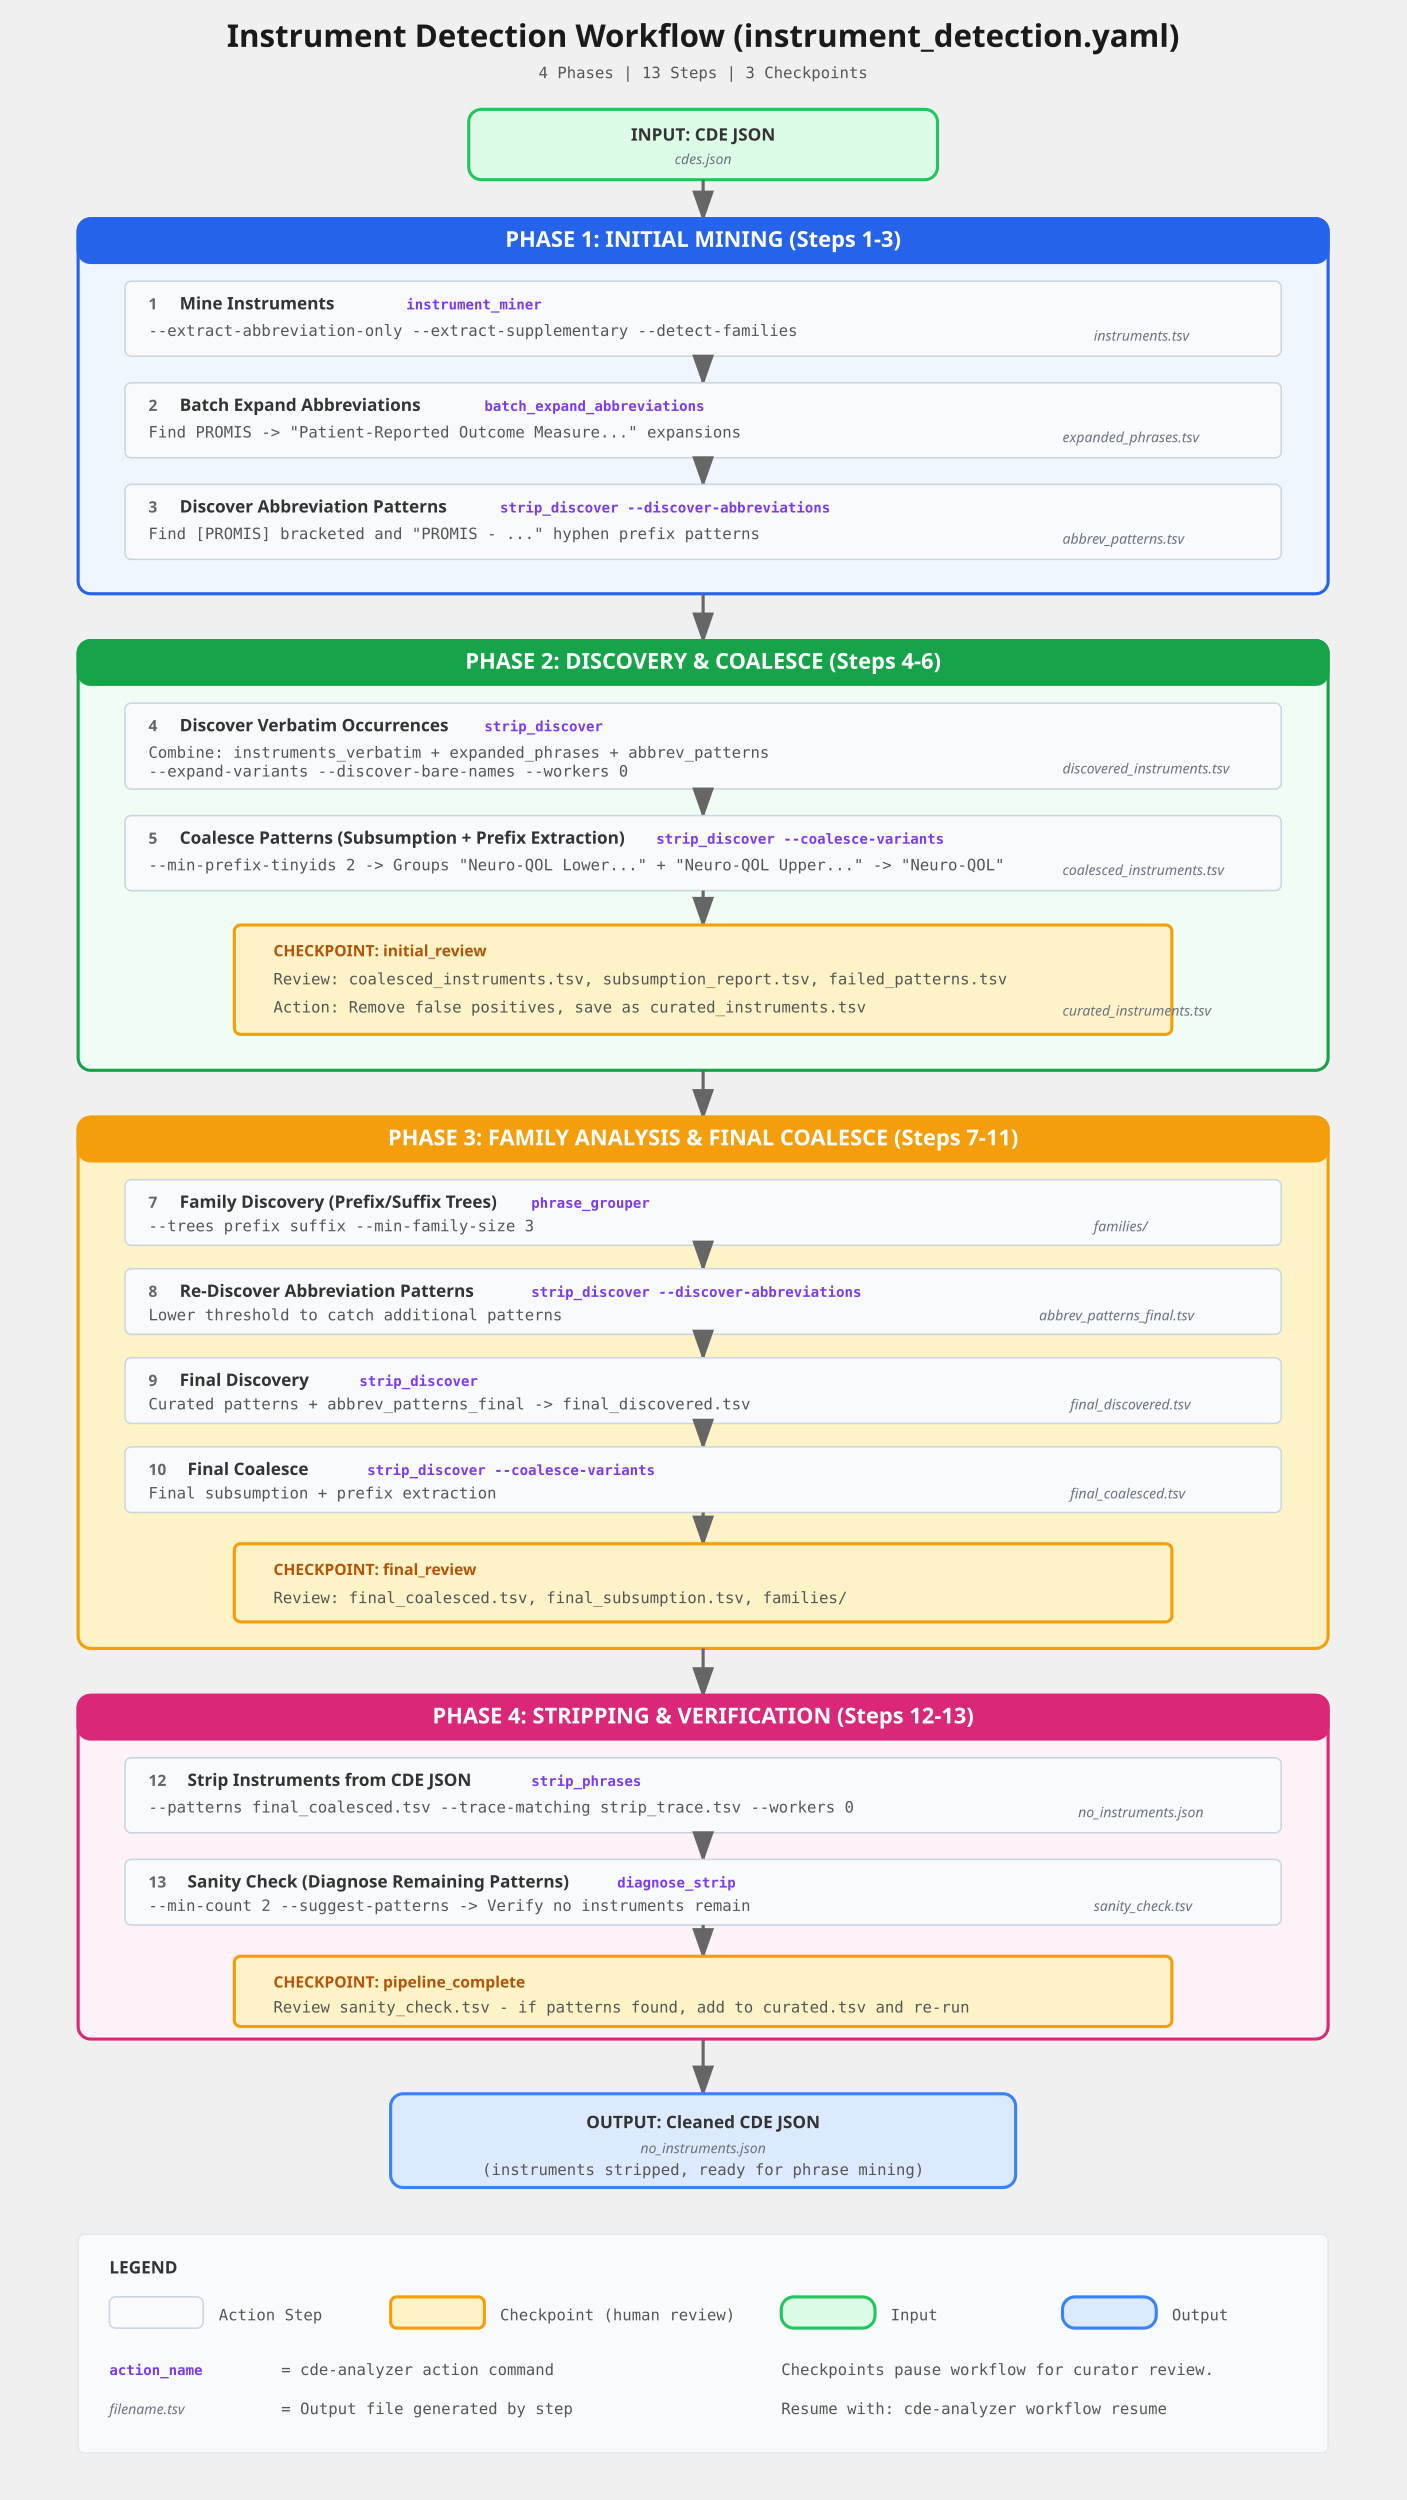
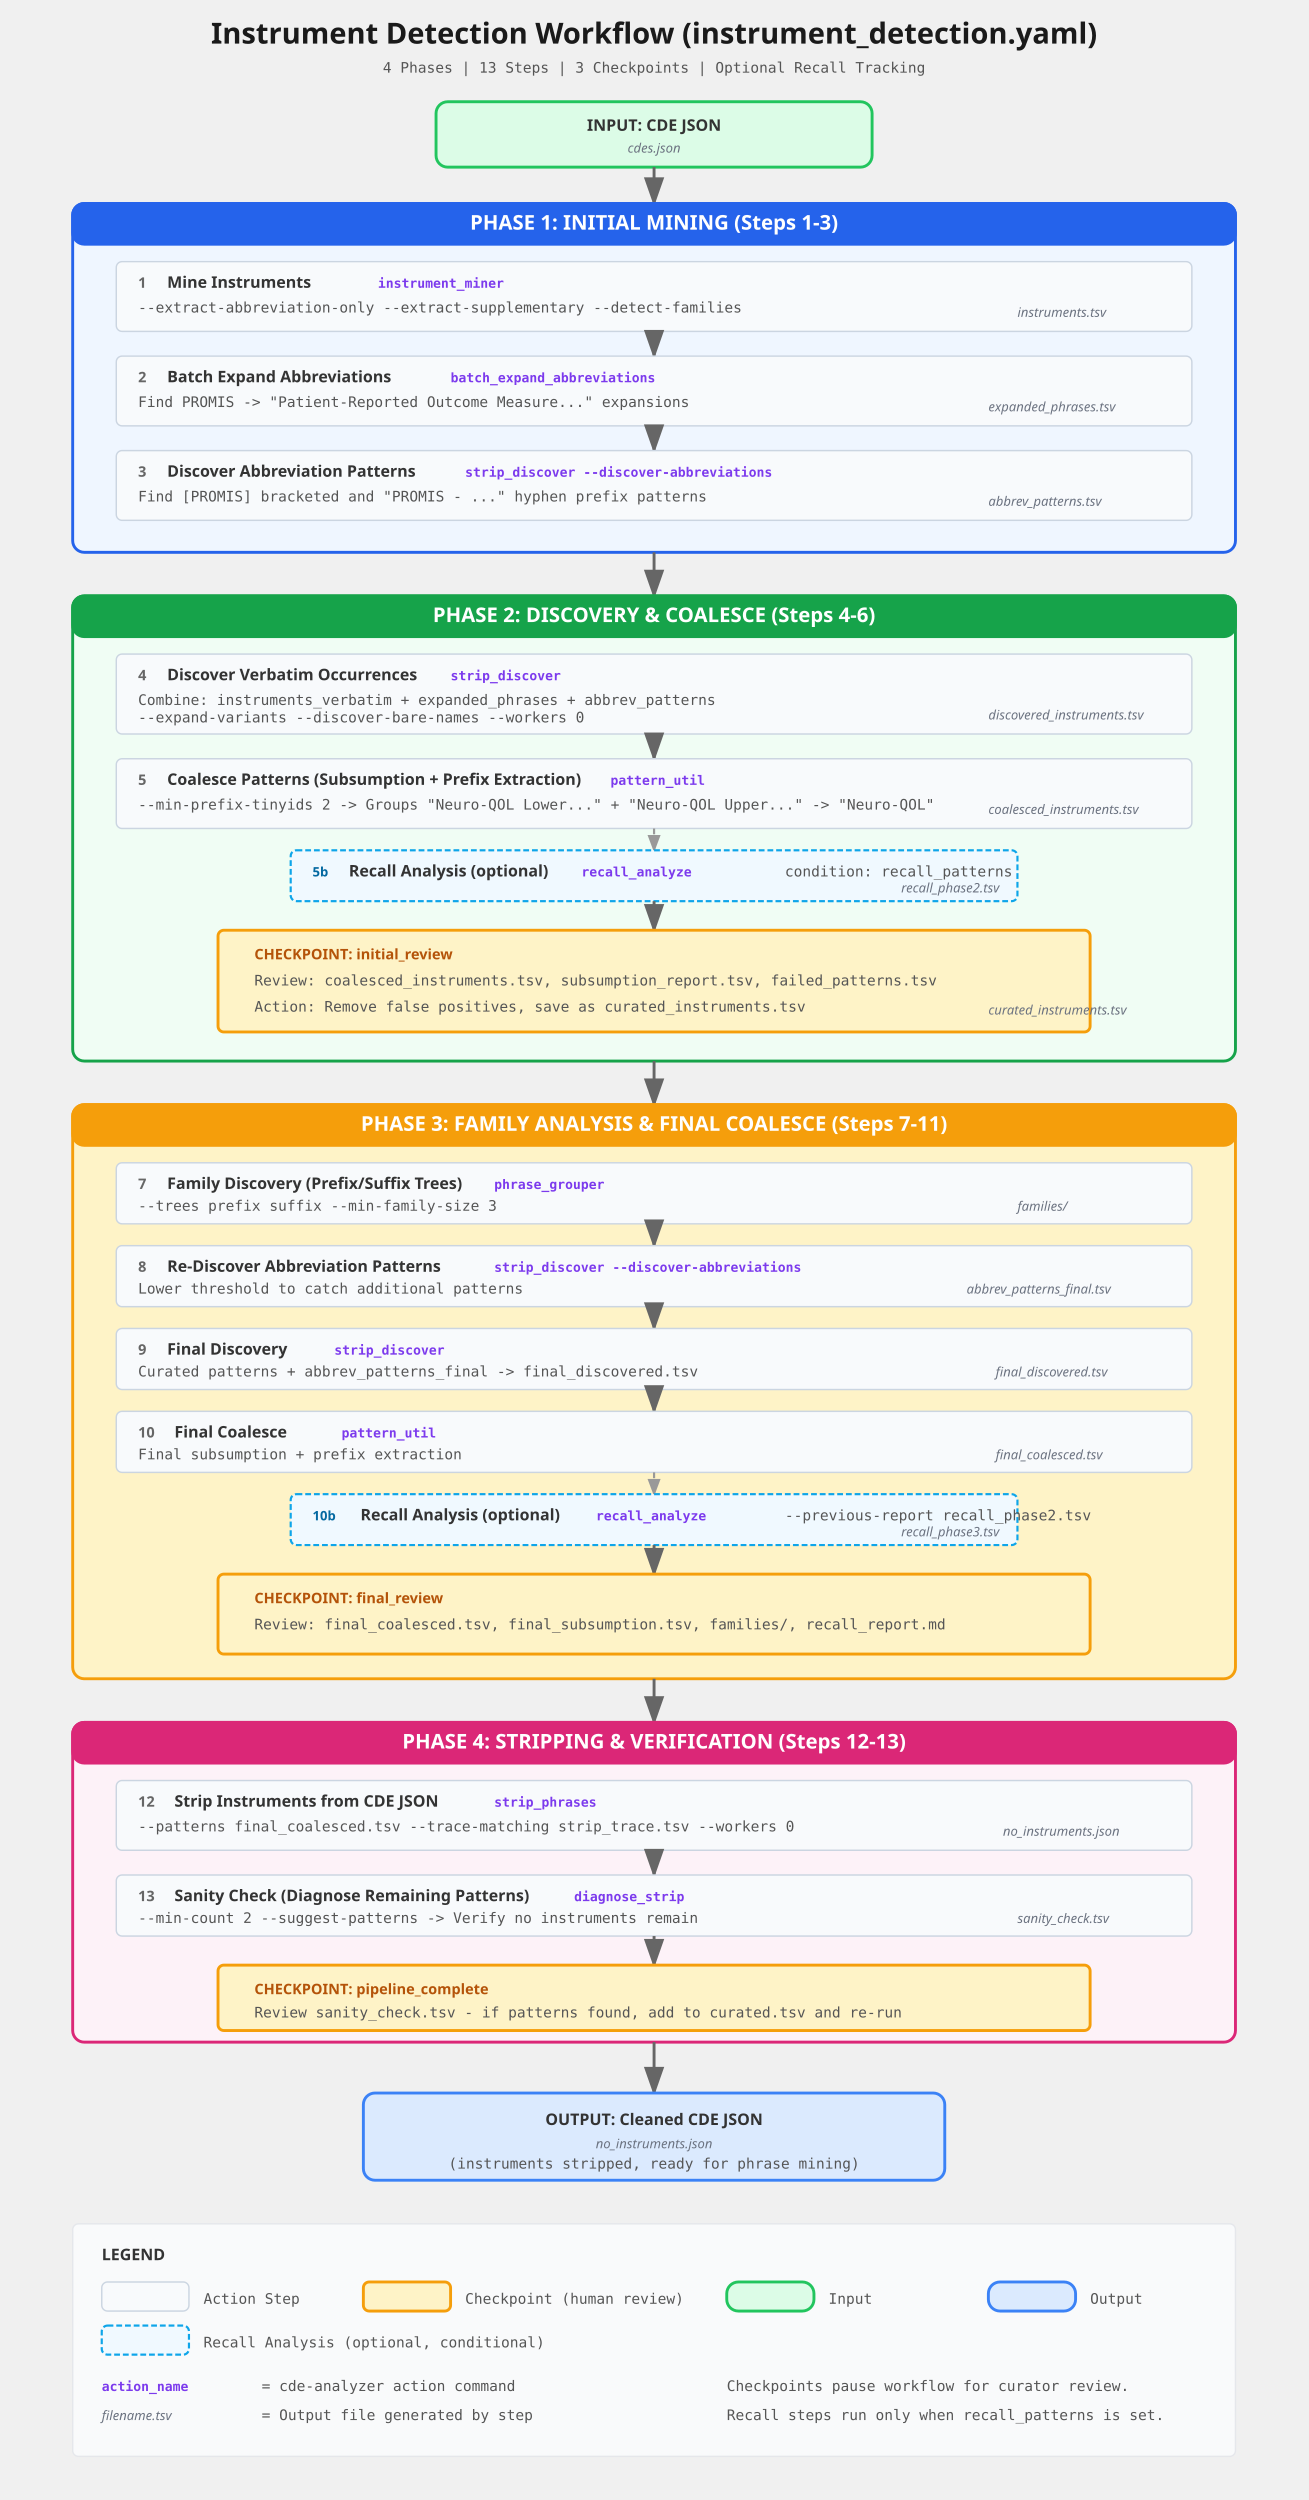
- <svg xmlns="http://www.w3.org/2000/svg" viewBox="0 0 900 1600" width="900" height="1600">
+ <svg xmlns="http://www.w3.org/2000/svg" viewBox="0 0 900 1720" width="900" height="1720">
  <defs>
    <style>
      .title { font: bold 20px sans-serif; fill: #1a1a1a; }
      .phase-title { font: bold 14px sans-serif; fill: #ffffff; }
      .step-title { font: bold 11px sans-serif; fill: #333333; }
      .step-text { font: 10px monospace; fill: #555555; }
      .step-num { font: bold 10px sans-serif; fill: #666666; }
      .arrow { stroke: #666666; stroke-width: 2; fill: none; marker-end: url(#arrowhead); }
      .arrow-dashed { stroke: #999999; stroke-width: 1.5; fill: none; stroke-dasharray: 4,2; marker-end: url(#arrowhead-gray); }
      .phase-box { stroke-width: 2; rx: 8; }
      .step-box { fill: #f8fafc; stroke: #cbd5e1; stroke-width: 1; rx: 4; }
      .checkpoint-box { fill: #fef3c7; stroke: #f59e0b; stroke-width: 2; rx: 4; }
+       .recall-box { fill: #f0f9ff; stroke: #0ea5e9; stroke-width: 1.5; stroke-dasharray: 4,2; rx: 4; }
      .input-box { fill: #dcfce7; stroke: #22c55e; stroke-width: 2; rx: 8; }
      .output-box { fill: #dbeafe; stroke: #3b82f6; stroke-width: 2; rx: 8; }
      .file-label { font: italic 9px sans-serif; fill: #6b7280; }
      .action-label { font: bold 9px monospace; fill: #7c3aed; }
      .checkpoint-label { font: bold 10px sans-serif; fill: #b45309; }
+       .recall-label { font: bold 9px sans-serif; fill: #0369a1; }
    </style>
    <marker id="arrowhead" markerWidth="10" markerHeight="7" refX="9" refY="3.5" orient="auto">
      <polygon points="0 0, 10 3.5, 0 7" fill="#666666" />
    </marker>
    <marker id="arrowhead-gray" markerWidth="8" markerHeight="6" refX="7" refY="3" orient="auto">
      <polygon points="0 0, 8 3, 0 6" fill="#999999" />
    </marker>
  </defs>
  <text x="450" y="30" text-anchor="middle" class="title">Instrument Detection Workflow (instrument_detection.yaml)</text>
-   <text x="450" y="50" text-anchor="middle" class="step-text">4 Phases | 13 Steps | 3 Checkpoints</text>
+   <text x="450" y="50" text-anchor="middle" class="step-text">4 Phases | 13 Steps | 3 Checkpoints | Optional Recall Tracking</text>
  <rect x="300" y="70" width="300" height="45" class="input-box" />
  <text x="450" y="90" text-anchor="middle" class="step-title">INPUT: CDE JSON</text>
  <text x="450" y="105" text-anchor="middle" class="file-label">cdes.json</text>
  <path d="M450,115 L450,140" class="arrow" />
  <rect x="50" y="140" width="800" height="240" fill="#eff6ff" class="phase-box" style="stroke: #2563eb;" />
  <rect x="50" y="140" width="800" height="28" fill="#2563eb" class="phase-box" style="stroke: #2563eb;" />
  <text x="450" y="158" text-anchor="middle" class="phase-title">PHASE 1: INITIAL MINING (Steps 1-3)</text>
  <rect x="80" y="180" width="740" height="48" class="step-box" />
  <text x="95" y="198" class="step-num">1</text>
  <text x="115" y="198" class="step-title">Mine Instruments</text>
  <text x="260" y="198" class="action-label">instrument_miner</text>
  <text x="95" y="215" class="step-text">--extract-abbreviation-only --extract-supplementary --detect-families</text>
  <text x="700" y="218" class="file-label">instruments.tsv</text>
  <path d="M450,228 L450,245" class="arrow" />
  <rect x="80" y="245" width="740" height="48" class="step-box" />
  <text x="95" y="263" class="step-num">2</text>
  <text x="115" y="263" class="step-title">Batch Expand Abbreviations</text>
  <text x="310" y="263" class="action-label">batch_expand_abbreviations</text>
  <text x="95" y="280" class="step-text">Find PROMIS -&gt; "Patient-Reported Outcome Measure..." expansions</text>
  <text x="680" y="283" class="file-label">expanded_phrases.tsv</text>
  <path d="M450,293 L450,310" class="arrow" />
  <rect x="80" y="310" width="740" height="48" class="step-box" />
  <text x="95" y="328" class="step-num">3</text>
  <text x="115" y="328" class="step-title">Discover Abbreviation Patterns</text>
  <text x="320" y="328" class="action-label">strip_discover --discover-abbreviations</text>
  <text x="95" y="345" class="step-text">Find [PROMIS] bracketed and "PROMIS - ..." hyphen prefix patterns</text>
  <text x="680" y="348" class="file-label">abbrev_patterns.tsv</text>
  <path d="M450,380 L450,410" class="arrow" />
-   <rect x="50" y="410" width="800" height="275" fill="#f0fdf4" class="phase-box" style="stroke: #16a34a;" />
+   <rect x="50" y="410" width="800" height="320" fill="#f0fdf4" class="phase-box" style="stroke: #16a34a;" />
  <rect x="50" y="410" width="800" height="28" fill="#16a34a" class="phase-box" style="stroke: #16a34a;" />
  <text x="450" y="428" text-anchor="middle" class="phase-title">PHASE 2: DISCOVERY &amp; COALESCE (Steps 4-6)</text>
  <rect x="80" y="450" width="740" height="55" class="step-box" />
  <text x="95" y="468" class="step-num">4</text>
  <text x="115" y="468" class="step-title">Discover Verbatim Occurrences</text>
  <text x="310" y="468" class="action-label">strip_discover</text>
  <text x="95" y="485" class="step-text">Combine: instruments_verbatim + expanded_phrases + abbrev_patterns</text>
  <text x="95" y="497" class="step-text">--expand-variants --discover-bare-names --workers 0</text>
  <text x="680" y="495" class="file-label">discovered_instruments.tsv</text>
  <path d="M450,505 L450,522" class="arrow" />
  <rect x="80" y="522" width="740" height="48" class="step-box" />
  <text x="95" y="540" class="step-num">5</text>
  <text x="115" y="540" class="step-title">Coalesce Patterns (Subsumption + Prefix Extraction)</text>
-   <text x="420" y="540" class="action-label">strip_discover --coalesce-variants</text>
+   <text x="420" y="540" class="action-label">pattern_util</text>
  <text x="95" y="557" class="step-text">--min-prefix-tinyids 2 -&gt; Groups "Neuro-QOL Lower..." + "Neuro-QOL Upper..." -&gt; "Neuro-QOL"</text>
  <text x="680" y="560" class="file-label">coalesced_instruments.tsv</text>
-   <path d="M450,570 L450,592" class="arrow" />
-   <rect x="150" y="592" width="600" height="70" class="checkpoint-box" />
-   <text x="175" y="612" class="checkpoint-label">CHECKPOINT: initial_review</text>
-   <text x="175" y="630" class="step-text">Review: coalesced_instruments.tsv, subsumption_report.tsv, failed_patterns.tsv</text>
-   <text x="175" y="648" class="step-text">Action: Remove false positives, save as curated_instruments.tsv</text>
-   <text x="680" y="650" class="file-label">curated_instruments.tsv</text>
-   <path d="M450,685 L450,715" class="arrow" />
-   <rect x="50" y="715" width="800" height="340" fill="#fef3c7" class="phase-box" style="stroke: #f59e0b;" />
-   <rect x="50" y="715" width="800" height="28" fill="#f59e0b" class="phase-box" style="stroke: #f59e0b;" />
-   <text x="450" y="733" text-anchor="middle" class="phase-title">PHASE 3: FAMILY ANALYSIS &amp; FINAL COALESCE (Steps 7-11)</text>
-   <rect x="80" y="755" width="740" height="42" class="step-box" />
-   <text x="95" y="773" class="step-num">7</text>
-   <text x="115" y="773" class="step-title">Family Discovery (Prefix/Suffix Trees)</text>
-   <text x="340" y="773" class="action-label">phrase_grouper</text>
-   <text x="95" y="788" class="step-text">--trees prefix suffix --min-family-size 3</text>
-   <text x="700" y="788" class="file-label">families/</text>
-   <path d="M450,797 L450,812" class="arrow" />
-   <rect x="80" y="812" width="740" height="42" class="step-box" />
-   <text x="95" y="830" class="step-num">8</text>
-   <text x="115" y="830" class="step-title">Re-Discover Abbreviation Patterns</text>
-   <text x="340" y="830" class="action-label">strip_discover --discover-abbreviations</text>
-   <text x="95" y="845" class="step-text">Lower threshold to catch additional patterns</text>
-   <text x="665" y="845" class="file-label">abbrev_patterns_final.tsv</text>
-   <path d="M450,854 L450,869" class="arrow" />
-   <rect x="80" y="869" width="740" height="42" class="step-box" />
-   <text x="95" y="887" class="step-num">9</text>
-   <text x="115" y="887" class="step-title">Final Discovery</text>
-   <text x="230" y="887" class="action-label">strip_discover</text>
-   <text x="95" y="902" class="step-text">Curated patterns + abbrev_patterns_final -&gt; final_discovered.tsv</text>
-   <text x="685" y="902" class="file-label">final_discovered.tsv</text>
-   <path d="M450,911 L450,926" class="arrow" />
-   <rect x="80" y="926" width="740" height="42" class="step-box" />
-   <text x="95" y="944" class="step-num">10</text>
-   <text x="120" y="944" class="step-title">Final Coalesce</text>
-   <text x="235" y="944" class="action-label">strip_discover --coalesce-variants</text>
-   <text x="95" y="959" class="step-text">Final subsumption + prefix extraction</text>
-   <text x="685" y="959" class="file-label">final_coalesced.tsv</text>
-   <path d="M450,968 L450,988" class="arrow" />
-   <rect x="150" y="988" width="600" height="50" class="checkpoint-box" />
-   <text x="175" y="1008" class="checkpoint-label">CHECKPOINT: final_review</text>
-   <text x="175" y="1026" class="step-text">Review: final_coalesced.tsv, final_subsumption.tsv, families/</text>
-   <path d="M450,1055 L450,1085" class="arrow" />
-   <rect x="50" y="1085" width="800" height="220" fill="#fdf2f8" class="phase-box" style="stroke: #db2777;" />
-   <rect x="50" y="1085" width="800" height="28" fill="#db2777" class="phase-box" style="stroke: #db2777;" />
-   <text x="450" y="1103" text-anchor="middle" class="phase-title">PHASE 4: STRIPPING &amp; VERIFICATION (Steps 12-13)</text>
-   <rect x="80" y="1125" width="740" height="48" class="step-box" />
-   <text x="95" y="1143" class="step-num">12</text>
-   <text x="120" y="1143" class="step-title">Strip Instruments from CDE JSON</text>
-   <text x="340" y="1143" class="action-label">strip_phrases</text>
-   <text x="95" y="1160" class="step-text">--patterns final_coalesced.tsv --trace-matching strip_trace.tsv --workers 0</text>
-   <text x="690" y="1163" class="file-label">no_instruments.json</text>
-   <path d="M450,1173 L450,1190" class="arrow" />
-   <rect x="80" y="1190" width="740" height="42" class="step-box" />
-   <text x="95" y="1208" class="step-num">13</text>
-   <text x="120" y="1208" class="step-title">Sanity Check (Diagnose Remaining Patterns)</text>
-   <text x="395" y="1208" class="action-label">diagnose_strip</text>
-   <text x="95" y="1223" class="step-text">--min-count 2 --suggest-patterns -&gt; Verify no instruments remain</text>
-   <text x="700" y="1223" class="file-label">sanity_check.tsv</text>
-   <path d="M450,1232 L450,1252" class="arrow" />
-   <rect x="150" y="1252" width="600" height="45" class="checkpoint-box" />
-   <text x="175" y="1272" class="checkpoint-label">CHECKPOINT: pipeline_complete</text>
-   <text x="175" y="1288" class="step-text">Review sanity_check.tsv - if patterns found, add to curated.tsv and re-run</text>
-   <path d="M450,1305 L450,1340" class="arrow" />
-   <rect x="250" y="1340" width="400" height="60" class="output-box" />
-   <text x="450" y="1362" text-anchor="middle" class="step-title">OUTPUT: Cleaned CDE JSON</text>
-   <text x="450" y="1378" text-anchor="middle" class="file-label">no_instruments.json</text>
-   <text x="450" y="1392" text-anchor="middle" class="step-text">(instruments stripped, ready for phrase mining)</text>
-   <rect x="50" y="1430" width="800" height="140" fill="#f9fafb" stroke="#e5e7eb" stroke-width="1" rx="4" />
-   <text x="70" y="1455" class="step-title">LEGEND</text>
-   <rect x="70" y="1470" width="60" height="20" class="step-box" />
-   <text x="140" y="1485" class="step-text">Action Step</text>
-   <rect x="250" y="1470" width="60" height="20" class="checkpoint-box" />
-   <text x="320" y="1485" class="step-text">Checkpoint (human review)</text>
-   <rect x="500" y="1470" width="60" height="20" class="input-box" />
-   <text x="570" y="1485" class="step-text">Input</text>
-   <rect x="680" y="1470" width="60" height="20" class="output-box" />
-   <text x="750" y="1485" class="step-text">Output</text>
-   <text x="70" y="1520" class="action-label">action_name</text>
-   <text x="180" y="1520" class="step-text">= cde-analyzer action command</text>
-   <text x="70" y="1545" class="file-label">filename.tsv</text>
-   <text x="180" y="1545" class="step-text">= Output file generated by step</text>
-   <text x="500" y="1520" class="step-text">Checkpoints pause workflow for curator review.</text>
-   <text x="500" y="1545" class="step-text">Resume with: cde-analyzer workflow resume</text>
+   <path d="M450,570 L450,585" class="arrow-dashed" />
+   <rect x="200" y="585" width="500" height="35" class="recall-box" />
+   <text x="215" y="603" class="recall-label">5b</text>
+   <text x="240" y="603" class="step-title">Recall Analysis (optional)</text>
+   <text x="400" y="603" class="action-label">recall_analyze</text>
+   <text x="540" y="603" class="step-text">condition: recall_patterns</text>
+   <text x="620" y="614" class="file-label">recall_phase2.tsv</text>
+   <path d="M450,620 L450,640" class="arrow" />
+   <rect x="150" y="640" width="600" height="70" class="checkpoint-box" />
+   <text x="175" y="660" class="checkpoint-label">CHECKPOINT: initial_review</text>
+   <text x="175" y="678" class="step-text">Review: coalesced_instruments.tsv, subsumption_report.tsv, failed_patterns.tsv</text>
+   <text x="175" y="696" class="step-text">Action: Remove false positives, save as curated_instruments.tsv</text>
+   <text x="680" y="698" class="file-label">curated_instruments.tsv</text>
+   <path d="M450,730 L450,760" class="arrow" />
+   <rect x="50" y="760" width="800" height="395" fill="#fef3c7" class="phase-box" style="stroke: #f59e0b;" />
+   <rect x="50" y="760" width="800" height="28" fill="#f59e0b" class="phase-box" style="stroke: #f59e0b;" />
+   <text x="450" y="778" text-anchor="middle" class="phase-title">PHASE 3: FAMILY ANALYSIS &amp; FINAL COALESCE (Steps 7-11)</text>
+   <rect x="80" y="800" width="740" height="42" class="step-box" />
+   <text x="95" y="818" class="step-num">7</text>
+   <text x="115" y="818" class="step-title">Family Discovery (Prefix/Suffix Trees)</text>
+   <text x="340" y="818" class="action-label">phrase_grouper</text>
+   <text x="95" y="833" class="step-text">--trees prefix suffix --min-family-size 3</text>
+   <text x="700" y="833" class="file-label">families/</text>
+   <path d="M450,842 L450,857" class="arrow" />
+   <rect x="80" y="857" width="740" height="42" class="step-box" />
+   <text x="95" y="875" class="step-num">8</text>
+   <text x="115" y="875" class="step-title">Re-Discover Abbreviation Patterns</text>
+   <text x="340" y="875" class="action-label">strip_discover --discover-abbreviations</text>
+   <text x="95" y="890" class="step-text">Lower threshold to catch additional patterns</text>
+   <text x="665" y="890" class="file-label">abbrev_patterns_final.tsv</text>
+   <path d="M450,899 L450,914" class="arrow" />
+   <rect x="80" y="914" width="740" height="42" class="step-box" />
+   <text x="95" y="932" class="step-num">9</text>
+   <text x="115" y="932" class="step-title">Final Discovery</text>
+   <text x="230" y="932" class="action-label">strip_discover</text>
+   <text x="95" y="947" class="step-text">Curated patterns + abbrev_patterns_final -&gt; final_discovered.tsv</text>
+   <text x="685" y="947" class="file-label">final_discovered.tsv</text>
+   <path d="M450,956 L450,971" class="arrow" />
+   <rect x="80" y="971" width="740" height="42" class="step-box" />
+   <text x="95" y="989" class="step-num">10</text>
+   <text x="120" y="989" class="step-title">Final Coalesce</text>
+   <text x="235" y="989" class="action-label">pattern_util</text>
+   <text x="95" y="1004" class="step-text">Final subsumption + prefix extraction</text>
+   <text x="685" y="1004" class="file-label">final_coalesced.tsv</text>
+   <path d="M450,1013 L450,1028" class="arrow-dashed" />
+   <rect x="200" y="1028" width="500" height="35" class="recall-box" />
+   <text x="215" y="1046" class="recall-label">10b</text>
+   <text x="248" y="1046" class="step-title">Recall Analysis (optional)</text>
+   <text x="410" y="1046" class="action-label">recall_analyze</text>
+   <text x="540" y="1046" class="step-text">--previous-report recall_phase2.tsv</text>
+   <text x="620" y="1057" class="file-label">recall_phase3.tsv</text>
+   <path d="M450,1063 L450,1083" class="arrow" />
+   <rect x="150" y="1083" width="600" height="55" class="checkpoint-box" />
+   <text x="175" y="1103" class="checkpoint-label">CHECKPOINT: final_review</text>
+   <text x="175" y="1121" class="step-text">Review: final_coalesced.tsv, final_subsumption.tsv, families/, recall_report.md</text>
+   <path d="M450,1155 L450,1185" class="arrow" />
+   <rect x="50" y="1185" width="800" height="220" fill="#fdf2f8" class="phase-box" style="stroke: #db2777;" />
+   <rect x="50" y="1185" width="800" height="28" fill="#db2777" class="phase-box" style="stroke: #db2777;" />
+   <text x="450" y="1203" text-anchor="middle" class="phase-title">PHASE 4: STRIPPING &amp; VERIFICATION (Steps 12-13)</text>
+   <rect x="80" y="1225" width="740" height="48" class="step-box" />
+   <text x="95" y="1243" class="step-num">12</text>
+   <text x="120" y="1243" class="step-title">Strip Instruments from CDE JSON</text>
+   <text x="340" y="1243" class="action-label">strip_phrases</text>
+   <text x="95" y="1260" class="step-text">--patterns final_coalesced.tsv --trace-matching strip_trace.tsv --workers 0</text>
+   <text x="690" y="1263" class="file-label">no_instruments.json</text>
+   <path d="M450,1273 L450,1290" class="arrow" />
+   <rect x="80" y="1290" width="740" height="42" class="step-box" />
+   <text x="95" y="1308" class="step-num">13</text>
+   <text x="120" y="1308" class="step-title">Sanity Check (Diagnose Remaining Patterns)</text>
+   <text x="395" y="1308" class="action-label">diagnose_strip</text>
+   <text x="95" y="1323" class="step-text">--min-count 2 --suggest-patterns -&gt; Verify no instruments remain</text>
+   <text x="700" y="1323" class="file-label">sanity_check.tsv</text>
+   <path d="M450,1332 L450,1352" class="arrow" />
+   <rect x="150" y="1352" width="600" height="45" class="checkpoint-box" />
+   <text x="175" y="1372" class="checkpoint-label">CHECKPOINT: pipeline_complete</text>
+   <text x="175" y="1388" class="step-text">Review sanity_check.tsv - if patterns found, add to curated.tsv and re-run</text>
+   <path d="M450,1405 L450,1440" class="arrow" />
+   <rect x="250" y="1440" width="400" height="60" class="output-box" />
+   <text x="450" y="1462" text-anchor="middle" class="step-title">OUTPUT: Cleaned CDE JSON</text>
+   <text x="450" y="1478" text-anchor="middle" class="file-label">no_instruments.json</text>
+   <text x="450" y="1492" text-anchor="middle" class="step-text">(instruments stripped, ready for phrase mining)</text>
+   <rect x="50" y="1530" width="800" height="160" fill="#f9fafb" stroke="#e5e7eb" stroke-width="1" rx="4" />
+   <text x="70" y="1555" class="step-title">LEGEND</text>
+   <rect x="70" y="1570" width="60" height="20" class="step-box" />
+   <text x="140" y="1585" class="step-text">Action Step</text>
+   <rect x="250" y="1570" width="60" height="20" class="checkpoint-box" />
+   <text x="320" y="1585" class="step-text">Checkpoint (human review)</text>
+   <rect x="500" y="1570" width="60" height="20" class="input-box" />
+   <text x="570" y="1585" class="step-text">Input</text>
+   <rect x="680" y="1570" width="60" height="20" class="output-box" />
+   <text x="750" y="1585" class="step-text">Output</text>
+   <rect x="70" y="1600" width="60" height="20" class="recall-box" />
+   <text x="140" y="1615" class="step-text">Recall Analysis (optional, conditional)</text>
+   <text x="70" y="1645" class="action-label">action_name</text>
+   <text x="180" y="1645" class="step-text">= cde-analyzer action command</text>
+   <text x="70" y="1665" class="file-label">filename.tsv</text>
+   <text x="180" y="1665" class="step-text">= Output file generated by step</text>
+   <text x="500" y="1645" class="step-text">Checkpoints pause workflow for curator review.</text>
+   <text x="500" y="1665" class="step-text">Recall steps run only when recall_patterns is set.</text>
</svg>
